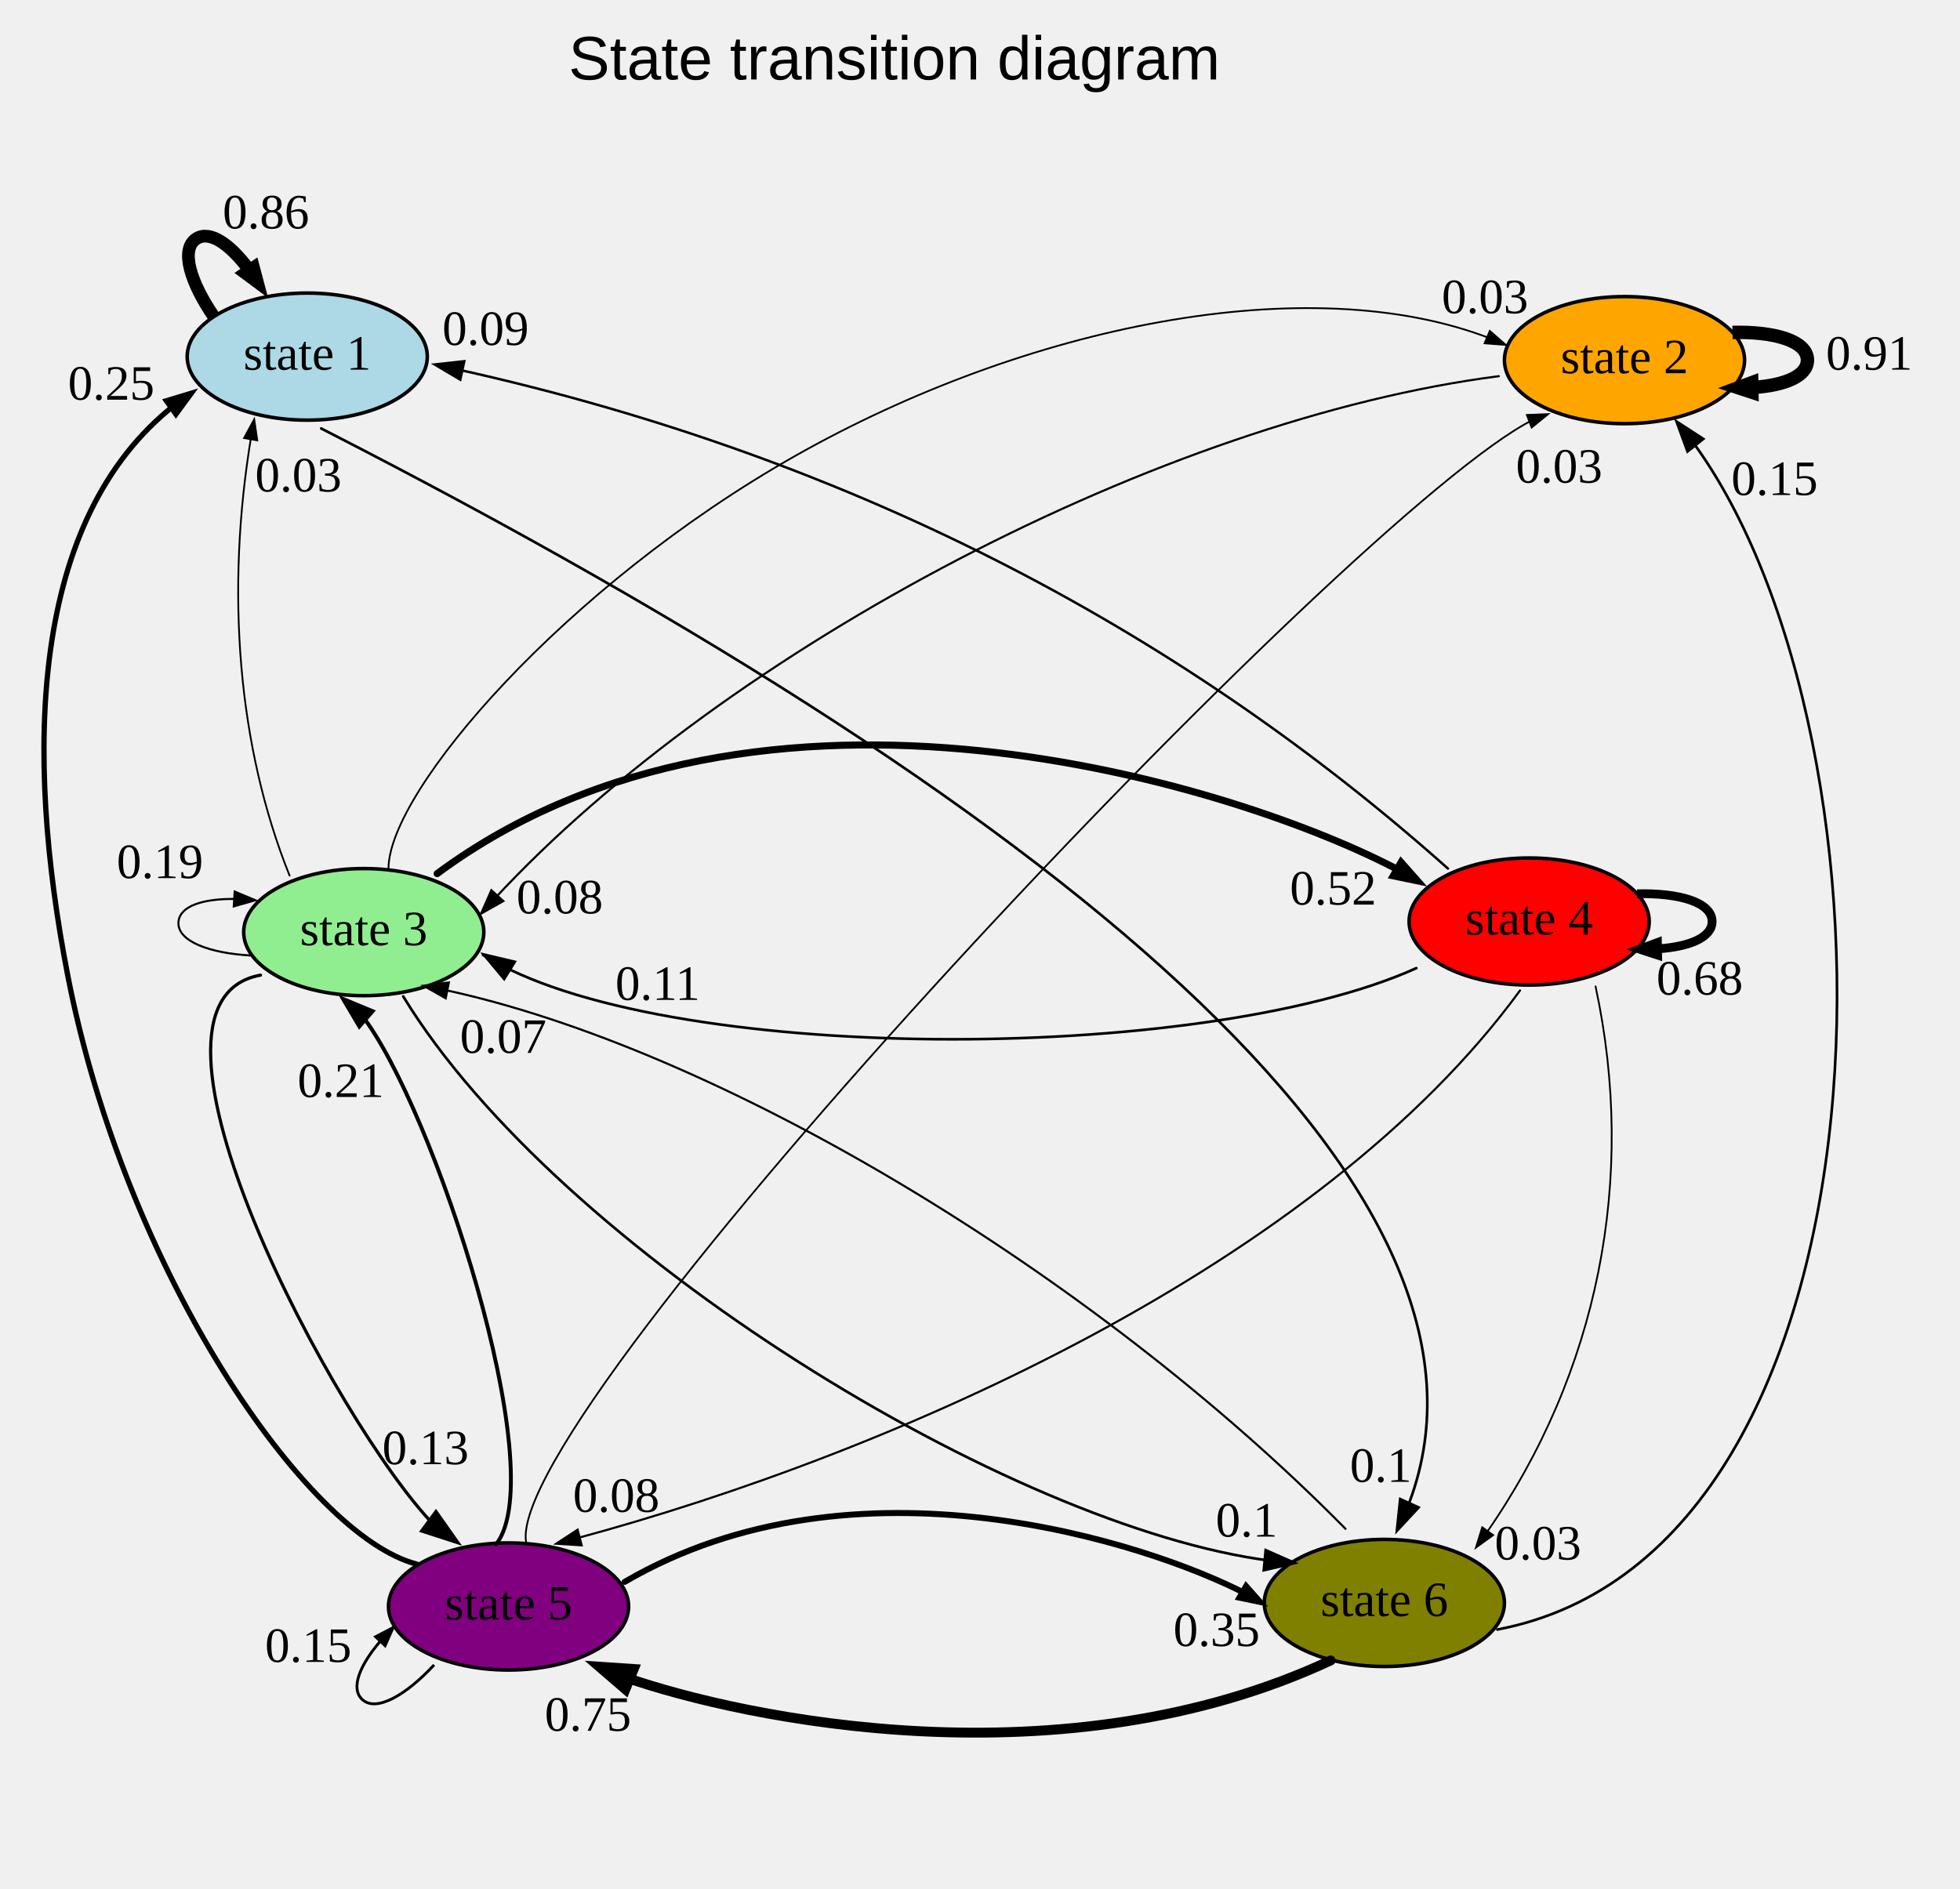
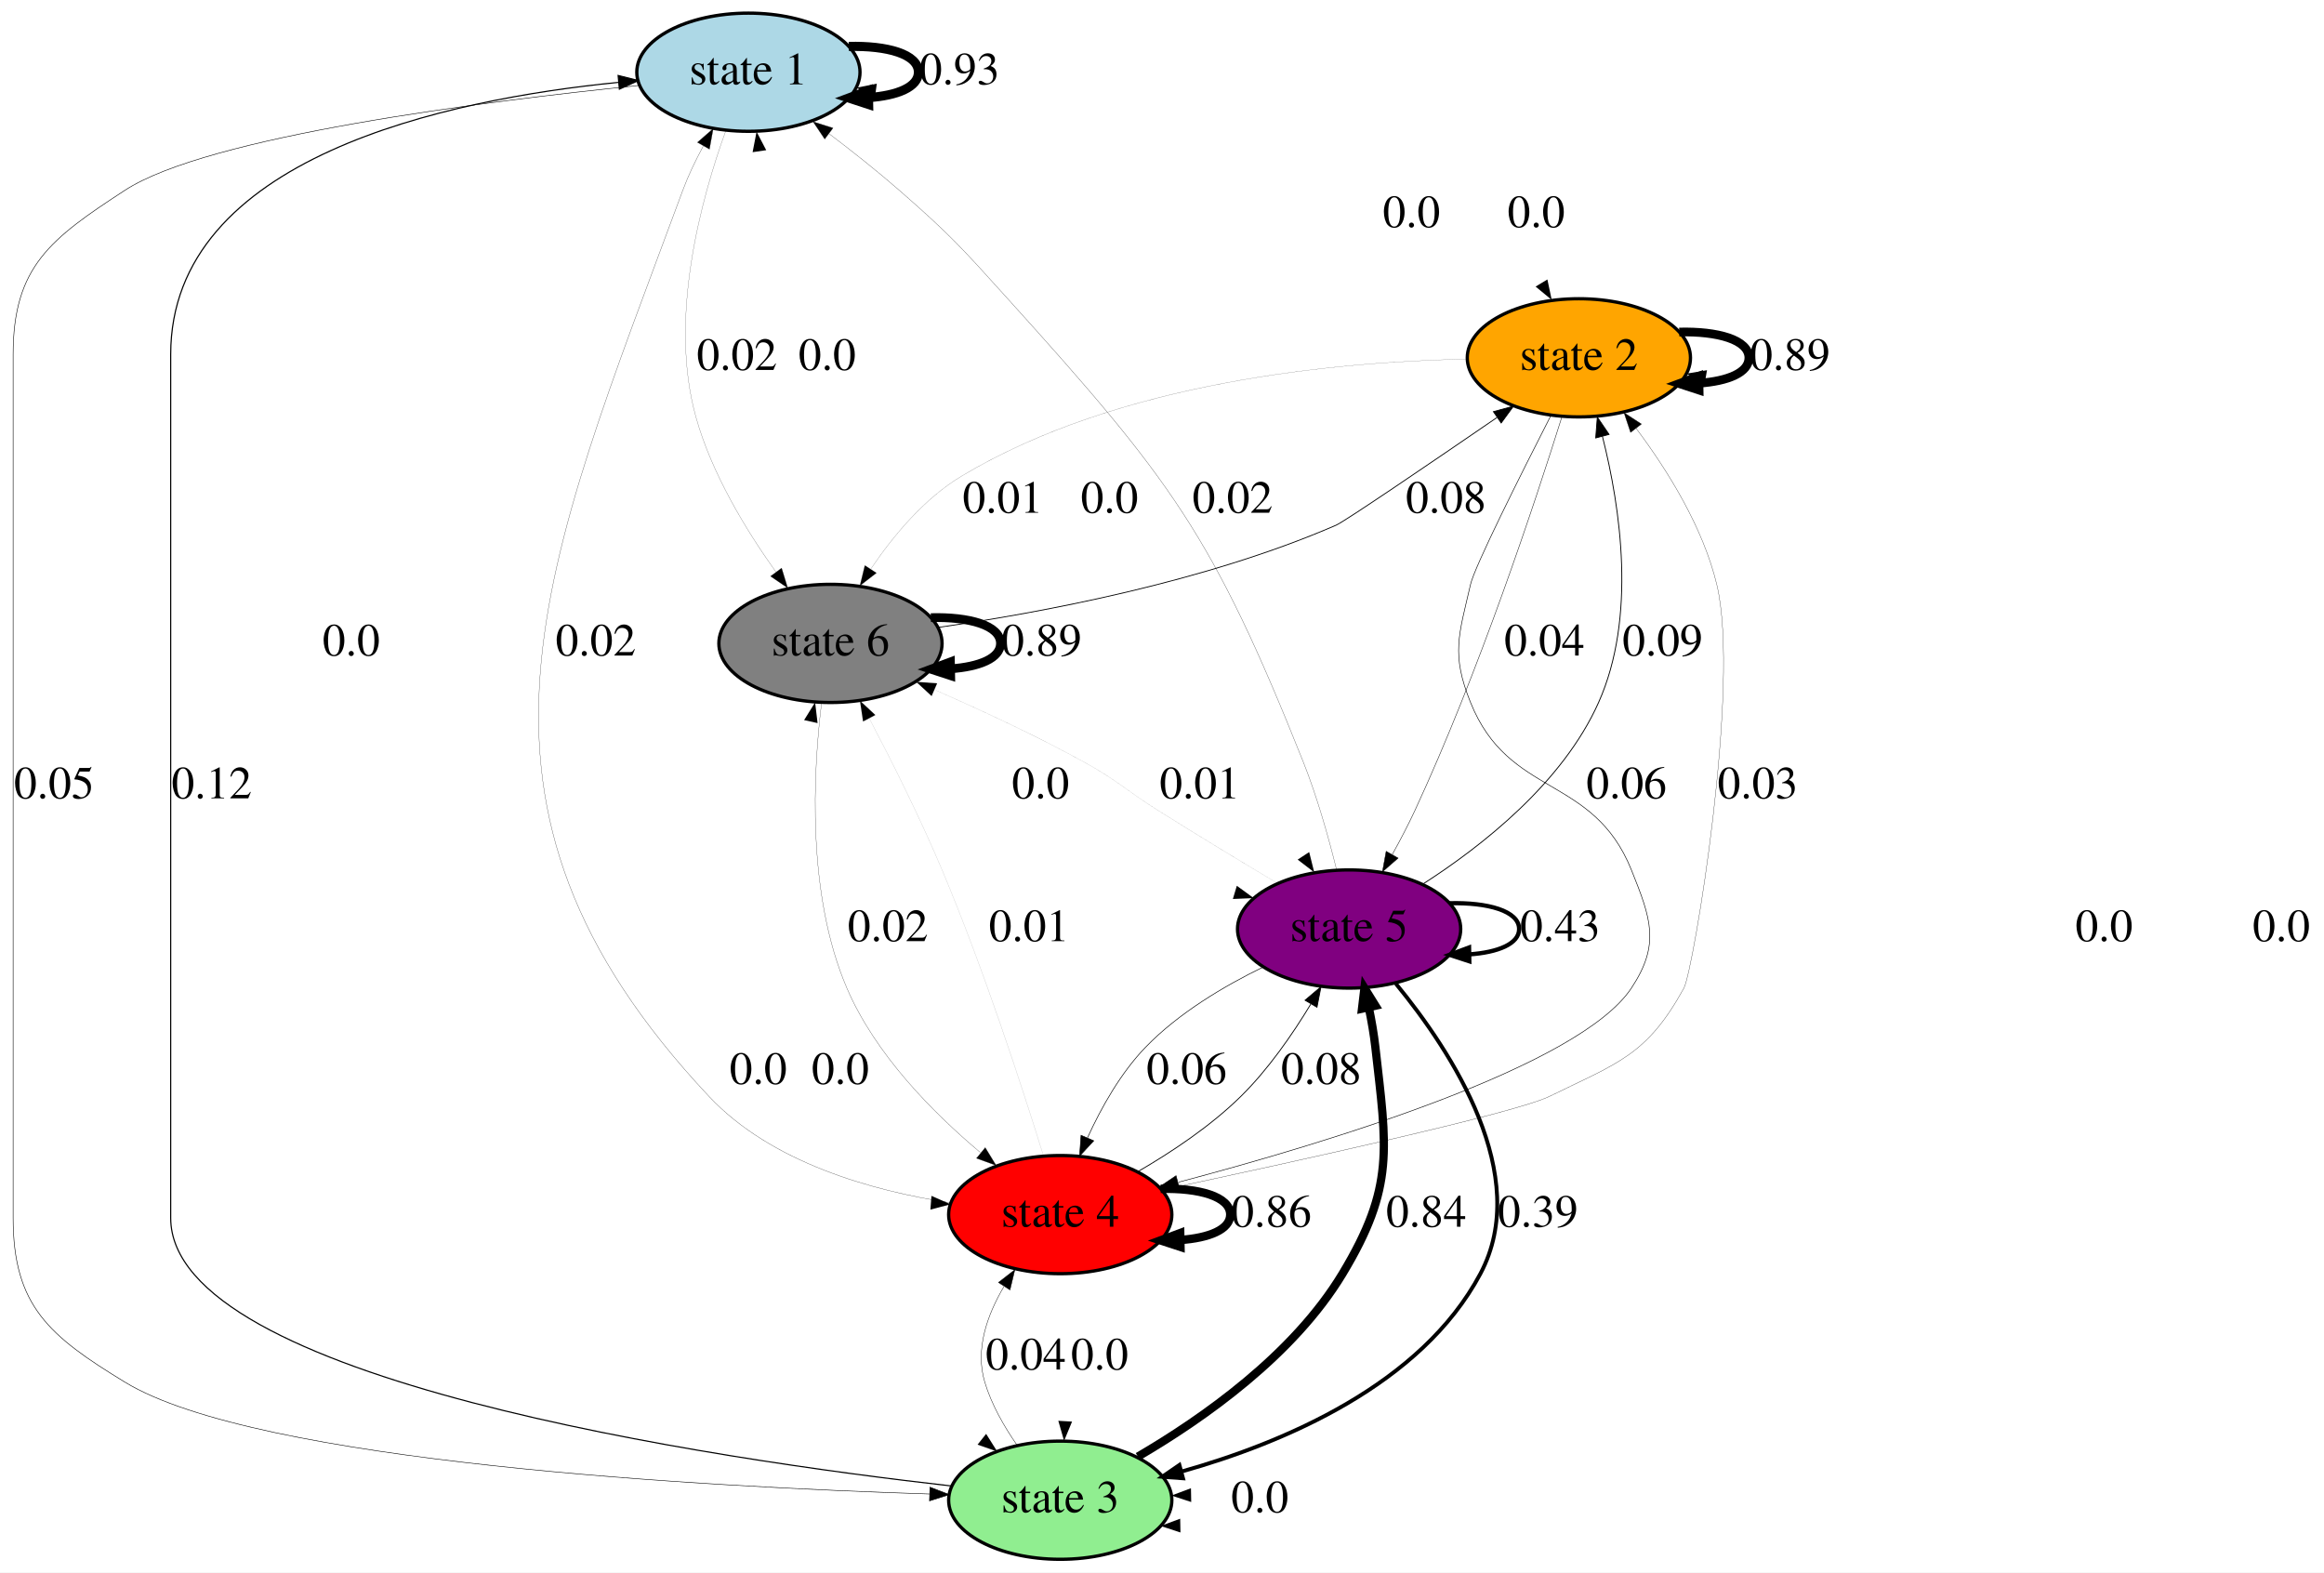
- <svg xmlns="http://www.w3.org/2000/svg" width="100%" height="100%" viewBox="0 0 555 535" version="1.1" xml:space="preserve" style="fill-rule:evenodd;clip-rule:evenodd;">
-   <g id="Artboard1" transform="matrix(1.04915,0,0,1.06574,-83.9319,27.7092)">
-     <rect x="80" y="-26" width="529" height="502" style="fill:none;" />
-     <g transform="matrix(0.953153,0,0,0.938318,-54.3946,493.828)">
-       <ellipse cx="228" cy="-453" rx="34" ry="18" style="fill:rgb(173,216,230);stroke:black;stroke-width:1px;" />
-     </g>
-     <g transform="matrix(0.953153,0,0,0.938318,145.693,72.242)">
-       <text x="0px" y="0px" style="font-family:'TimesNewRomanPSMT', 'Times New Roman', serif;font-size:14px;">state 1</text>
-     </g>
-     <g transform="matrix(-0.544363,-0.825792,0.852115,-0.544363,253.163,311.601)">
-       <g transform="matrix(0.953153,-1.05821e-16,1.04174e-16,0.938318,32.3423,475.062)">
-         <path d="M258.58,-460.85C270.19,-461.15 279.8,-458.54 279.8,-453C279.8,-448.46 273.34,-445.88 264.6,-445.27" style="fill:none;fill-rule:nonzero;stroke:black;stroke-width:3.6px;" />
-       </g>
-       <g transform="matrix(0.953153,0,0,0.938318,32.3423,475.062)">
-         <path d="M264.62,-443.17L258.58,-445.15L264.54,-447.37L264.62,-443.17Z" style="fill-rule:nonzero;stroke:black;stroke-width:2.58px;" />
-       </g>
-     </g>
-     <g transform="matrix(0.953153,0,0,0.938318,140.097,34.7094)">
-       <text x="0px" y="0px" style="font-family:'TimesNewRomanPSMT', 'Times New Roman', serif;font-size:14px;">0.86</text>
-     </g>
-     <g transform="matrix(0.953153,0,0,0.938318,57.1243,413.133)">
-       <ellipse cx="484" cy="-366" rx="34" ry="18" style="fill:rgb(255,165,0);stroke:black;stroke-width:1px;" />
-     </g>
-     <g transform="matrix(0.953153,0,0,0.938318,501.219,73.1802)">
-       <text x="0px" y="0px" style="font-family:'TimesNewRomanPSMT', 'Times New Roman', serif;font-size:14px;">state 2</text>
-     </g>
-     <g transform="matrix(0.953153,0,0,0.938318,-125.881,238.607)">
-       <ellipse cx="319" cy="-18" rx="34" ry="18" style="fill:rgb(144,238,144);stroke:black;stroke-width:1px;" />
-     </g>
-     <g transform="matrix(0.953153,0,0,0.938318,160.944,225.189)">
-       <text x="0px" y="0px" style="font-family:'TimesNewRomanPSMT', 'Times New Roman', serif;font-size:14px;">state 3</text>
-     </g>
-     <g transform="matrix(0.953153,0,0,0.938318,188.659,317.425)">
-       <ellipse cx="319" cy="-105" rx="34" ry="18" style="fill:rgb(255,0,0);stroke:black;stroke-width:1px;" />
-     </g>
-     <g transform="matrix(0.953153,0,0,0.938318,475.484,222.373)">
-       <text x="0px" y="0px" style="font-family:'TimesNewRomanPSMT', 'Times New Roman', serif;font-size:14px;">state 4</text>
-     </g>
-     <g transform="matrix(0.953153,0,0,0.938318,-167.82,581.092)">
-       <ellipse cx="404" cy="-192" rx="34" ry="18" style="fill:rgb(128,0,128);stroke:black;stroke-width:1px;" />
-     </g>
-     <g transform="matrix(0.953153,0,0,0.938318,200.023,404.407)">
-       <text x="0px" y="0px" style="font-family:'TimesNewRomanPSMT', 'Times New Roman', serif;font-size:14px;">state 5</text>
-     </g>
-     <g transform="matrix(0.953153,0,0,0.938318,218.207,661.787)">
-       <ellipse cx="247" cy="-279" rx="34" ry="18" style="fill:rgb(128,128,0);stroke:black;stroke-width:1px;" />
-     </g>
-     <g transform="matrix(0.953153,0,0,0.938318,436.405,403.468)">
-       <text x="0px" y="0px" style="font-family:'TimesNewRomanPSMT', 'Times New Roman', serif;font-size:14px;">state 6</text>
-     </g>
-     <g transform="matrix(0.953153,0,0,0.938318,57.1243,413.133)">
-       <path d="M514.58,-373.85C526.19,-374.15 535.8,-371.54 535.8,-366C535.8,-361.46 529.34,-358.88 520.6,-358.27" style="fill:none;fill-rule:nonzero;stroke:black;stroke-width:3.8px;" />
-     </g>
-     <g transform="matrix(0.953153,0,0,0.938318,57.1243,413.133)">
-       <path d="M520.62,-356.17L514.58,-358.15L520.54,-360.37L520.62,-356.17Z" style="fill-rule:nonzero;stroke:black;stroke-width:2.72px;" />
-     </g>
-     <g transform="matrix(0.953153,0,0,0.938318,572.828,72.2419)">
-       <text x="0px" y="0px" style="font-family:'TimesNewRomanPSMT', 'Times New Roman', serif;font-size:14px;">0.91</text>
-     </g>
-     <g transform="matrix(-0.99683,-0.0783235,0.0808201,-0.99683,337.946,435.318)">
-       <g transform="matrix(0.953153,0,0,0.938318,-126.834,216.087)">
-         <path d="M349.58,-25.85C361.19,-26.15 370.8,-23.54 370.8,-18C370.8,-13.46 364.34,-10.88 355.6,-10.27" style="fill:none;fill-rule:nonzero;stroke:black;stroke-width:0.58px;" />
-       </g>
-       <g transform="matrix(0.953153,0,0,0.938318,-126.834,216.087)">
-         <path d="M355.62,-8.17L349.58,-10.15L355.54,-12.37L355.62,-8.17Z" style="fill-rule:nonzero;stroke:black;stroke-width:0.58px;" />
-       </g>
-     </g>
-     <g transform="matrix(0.953153,0,0,0.938318,111.502,207.361)">
-       <text x="0px" y="0px" style="font-family:'TimesNewRomanPSMT', 'Times New Roman', serif;font-size:14px;">0.19</text>
-     </g>
-     <g transform="matrix(0.953155,0,0,0.938318,188.658,317.425)">
-       <path d="M349.58,-112.85C361.19,-113.15 370.8,-110.54 370.8,-105C370.8,-100.46 364.34,-97.88 355.6,-97.27" style="fill:none;fill-rule:nonzero;stroke:black;stroke-width:2.5px;" />
-     </g>
-     <g transform="matrix(0.953153,0,0,0.938318,188.659,317.425)">
-       <path d="M355.62,-95.17L349.58,-97.15L355.54,-99.37L355.62,-95.17Z" style="fill-rule:nonzero;stroke:black;stroke-width:2.03px;" />
-     </g>
-     <g transform="matrix(0.953153,0,0,0.938318,527.077,238.324)">
-       <text x="0px" y="0px" style="font-family:'TimesNewRomanPSMT', 'Times New Roman', serif;font-size:14px;">0.68</text>
-     </g>
-     <g transform="matrix(-0.698215,0.704744,-0.727209,-0.698215,600.154,572.033)">
-       <g transform="matrix(0.953153,0,0,0.938318,-245.978,580.153)">
-         <path d="M434.58,-199.85C446.19,-200.15 455.8,-197.54 455.8,-192C455.8,-187.46 449.34,-184.88 440.6,-184.27" style="fill:none;fill-rule:nonzero;stroke:black;stroke-width:0.8px;" />
-       </g>
-       <g transform="matrix(0.953153,0,0,0.938318,-245.978,580.153)">
-         <path d="M440.62,-182.17L434.58,-184.15L440.54,-186.37L440.62,-182.17Z" style="fill-rule:nonzero;stroke:black;stroke-width:0.44px;" />
-       </g>
-     </g>
-     <g transform="matrix(0.953153,0,0,0.938318,151.535,415.666)">
-       <text x="0px" y="0px" style="font-family:'TimesNewRomanPSMT', 'Times New Roman', serif;font-size:14px;">0.15</text>
-     </g>
-     <g transform="matrix(1.38768,0,0,1.36608,233.457,-4.87367)">
-       <text x="0px" y="0px" style="font-family:'ArialMT', 'Arial', sans-serif;font-size:12px;">State transition diagram</text>
-     </g>
-     <g transform="matrix(0.953153,0,0,0.938318,148.866,104.614)">
-       <text x="0px" y="0px" style="font-family:'TimesNewRomanPSMT', 'Times New Roman', serif;font-size:14px;">0.03</text>
-     </g>
-     <g transform="matrix(0.953152,0,0,0.938315,80.0003,-26)">
-       <g>
-         <path d="M68.722,124.255L72.113,118L73.153,125.039L68.722,124.255Z" />
-         <path d="M82,248C67.37,211.575 63.781,167.581 71.172,123.317" style="fill:none;stroke:black;stroke-width:0.5px;stroke-linecap:round;stroke-linejoin:round;stroke-miterlimit:1.5;" />
-       </g>
-     </g>
-     <g transform="matrix(0.953151,0,0,0.938313,79.9997,-25.9996)">
-       <g>
-         <path d="M432.004,117.288L439.113,117L433.598,121.496L432.004,117.288Z" />
-         <path d="M149.009,437C141.66,399.999 383.095,144.497 434.063,118.914" style="fill:none;stroke:black;stroke-width:0.5px;stroke-linecap:round;stroke-linejoin:round;stroke-miterlimit:1.5;" />
-       </g>
-     </g>
-     <g transform="matrix(0.953151,0,0,0.938315,79.9997,-26)">
-       <g>
-         <path d="M421.759,93.314L427.113,98L420.018,97.464L421.759,93.314Z" />
-         <path d="M110.01,246C110.01,223.979 160.108,165.968 225.079,129.175C290.367,92.202 370.529,75.862 422.133,95.911" style="fill:none;stroke:black;stroke-width:0.5px;stroke-linecap:round;stroke-linejoin:round;stroke-miterlimit:1.5;" />
-       </g>
-     </g>
-     <g transform="matrix(0.95315,3.332e-07,-5.05731e-07,0.938314,80.0006,-25.9999)">
-       <g>
-         <path d="M423.234,434.796L417.467,438.963L419.581,432.169L423.234,434.796Z" />
-         <path d="M451.799,279.378C463.547,333.792 452.533,388.949 420.619,434.579" style="fill:none;stroke:black;stroke-width:0.5px;stroke-linecap:round;stroke-linejoin:round;stroke-miterlimit:1.5;" />
-       </g>
-     </g>
-     <g transform="matrix(0.953152,0,0,0.938315,79.9998,-26)">
-       <g>
-         <path d="M45.899,113.095L56.113,110L49.798,118.604L45.899,113.095Z" />
-         <path d="M118,443C86.889,435.033 35.418,360.024 19.145,276.082C6.955,213.2 8.344,147.021 49.501,114.68" style="fill:none;stroke:black;stroke-width:1.5px;stroke-linecap:round;stroke-linejoin:round;stroke-miterlimit:1.5;" />
-       </g>
-     </g>
-     <g transform="matrix(0.953153,0,0,0.938315,79.9999,-26)">
-       <path d="M130.572,108.074L122,103L131.902,101.916L130.572,108.074Z" />
-       <path d="M410,246C336.903,180.876 244.616,130.13 129.39,104.596" style="fill:none;stroke:black;stroke-width:0.7px;stroke-linecap:round;stroke-linejoin:round;stroke-miterlimit:1.5;" />
-     </g>
-     <g transform="matrix(0.953152,0,0,0.938314,79.9998,-25.9996)">
-       <g>
-         <path d="M126.423,283.219L119,279L127.47,277.922L126.423,283.219Z" />
-         <path d="M381,433C309.183,360.219 203.078,296.763 125.357,280.256" style="fill:none;stroke:black;stroke-width:0.6px;stroke-linecap:round;stroke-linejoin:round;stroke-miterlimit:1.5;" />
-       </g>
-     </g>
-     <g transform="matrix(0.953153,1.2554e-08,3.8288e-08,0.938314,80.0004,-25.9999)">
-       <g>
-         <path d="M165.112,438.006L156.591,437.458L163.736,432.784L165.112,438.006Z" />
-         <path d="M430.409,280.542C373.876,357.943 253.692,411.389 162.858,435.808" style="fill:none;stroke:black;stroke-width:0.6px;stroke-linecap:round;stroke-linejoin:round;stroke-miterlimit:1.5;" />
-       </g>
-     </g>
-     <g transform="matrix(0.953153,3.83968e-07,-2.59377e-07,0.938316,80.0003,-25.9998)">
-       <g>
-         <path d="M143.029,255.265L135.591,259.458L139.025,251.641L143.029,255.265Z" />
-         <path d="M424.409,106.542C329.935,118.657 206.06,183.197 139.94,254.654" style="fill:none;stroke:black;stroke-width:0.6px;stroke-linecap:round;stroke-linejoin:round;stroke-miterlimit:1.5;" />
-       </g>
-     </g>
-     <g transform="matrix(0.953152,4.46469e-08,-2.33696e-08,0.938318,79.9992,-26.001)">
-       <g>
-         <path d="M358.07,438.495L367.834,442.806L357.436,445.216L358.07,438.495Z" />
-         <path d="M114.166,282.194C158.118,354.294 286.528,432.696 359.769,442.046" style="fill:none;stroke:black;stroke-width:0.75px;stroke-linecap:round;stroke-linejoin:round;stroke-miterlimit:1.5;" />
-       </g>
-     </g>
-     <g transform="matrix(0.953152,-2.7676e-09,2.63563e-08,0.938312,79.9996,-25.9986)">
-       <g>
-         <path d="M123.458,427.336L130.834,437.806L118.651,433.855L123.458,427.336Z" />
-         <path d="M73.756,276.188C31.294,283.834 95.55,403.873 123.01,432.038" style="fill:none;stroke:black;stroke-width:0.9px;stroke-linecap:round;stroke-linejoin:round;stroke-miterlimit:1.5;" />
-       </g>
-     </g>
-     <g transform="matrix(0.95315,-2.34164e-07,-7.91226e-08,0.938314,80.0006,-26.0005)">
-       <g>
-         <path d="M101.671,291.67L95.82,281.794L106.426,286.185L101.671,291.67Z" />
-         <path d="M140.48,437.39C156.536,417.044 122.732,313.475 102.403,287.501" style="fill:none;stroke:black;stroke-width:1.1px;stroke-linecap:round;stroke-linejoin:round;stroke-miterlimit:1.5;" />
-       </g>
-     </g>
-     <g transform="matrix(0.95315,-2.2197e-08,9.3403e-07,0.938318,80.0009,-26.0002)">
-       <g>
-         <path d="M477.67,128.491L473.997,118.47L482.948,124.283L477.67,128.491Z" />
-         <path d="M424.003,461.53C540.206,439.461 541.435,209.054 479.047,124.803" style="fill:none;stroke:black;stroke-width:0.75px;stroke-linecap:round;stroke-linejoin:round;stroke-miterlimit:1.5;" />
-       </g>
-     </g>
-     <g transform="matrix(0.986756,9.14363e-07,-1.0996e-06,0.938313,75.4033,-26.0002)">
-       <g>
-         <path d="M136.778,270.449C184.457,301.602 333.208,301.727 392.048,274.21" style="fill:none;stroke:black;stroke-width:0.75px;stroke-linecap:round;stroke-linejoin:round;stroke-miterlimit:1.5;" />
-       </g>
-     </g>
-     <g transform="matrix(0.953152,-1.65185e-06,-5.2795e-07,0.938318,80.0008,-26.0009)">
-       <g>
-         <path d="M402.317,426.825L395.052,434.643L396.173,424.029L402.317,426.825Z" />
-         <path d="M90.948,121.357C310.132,233.526 432.875,340.972 398.407,427.27" style="fill:none;stroke:black;stroke-width:0.75px;stroke-linecap:round;stroke-linejoin:round;stroke-miterlimit:1.5;" />
-       </g>
-     </g>
-     <g transform="matrix(0.953153,3.862e-07,-1.38382e-07,0.938316,79.9997,-25.9994)">
-       <g>
-         <path d="M396.572,242.532L404.11,251.064L392.961,248.761L396.572,242.532Z" />
-         <path d="M123.788,247.436C215.062,179.799 351.211,222.481 396.635,246.73" style="fill:none;stroke:black;stroke-width:2px;stroke-linecap:round;stroke-linejoin:round;stroke-miterlimit:1.5;" />
-       </g>
-     </g>
-     <g transform="matrix(0.953154,3.03964e-07,-8.3454e-08,0.938313,80.0002,-26.0004)">
-       <g>
-         <path d="M352.707,447.808L359.11,455.064L349.634,453.101L352.707,447.808Z" />
-         <path d="M176.889,448.03C242.401,409.8 325.247,437.128 352.759,451.376" style="fill:none;stroke:black;stroke-width:1.7px;stroke-linecap:round;stroke-linejoin:round;stroke-miterlimit:1.5;" />
-       </g>
-     </g>
-     <g transform="matrix(0.953151,9.55655e-07,-5.09027e-07,0.938316,79.9996,-26.0008)">
-       <g>
-         <path d="M177.654,480.774L165.576,470.375L181.477,471.447L177.654,480.774Z" />
-         <path d="M376.794,470.292C301.179,505.573 211.278,487.014 176.768,474.963" style="fill:none;stroke:black;stroke-width:2.8px;stroke-linecap:round;stroke-linejoin:round;stroke-miterlimit:1.5;" />
-       </g>
-     </g>
-     <g transform="matrix(0.953153,0,0,0.938318,199.382,65.6743)">
-       <text x="0px" y="0px" style="font-family:'TimesNewRomanPSMT', 'Times New Roman', serif;font-size:14px;">0.09</text>
-     </g>
-     <g transform="matrix(0.953153,0,0,0.938318,444.342,367.811)">
-       <text x="0px" y="0px" style="font-family:'TimesNewRomanPSMT', 'Times New Roman', serif;font-size:14px;">0.1</text>
-     </g>
-     <g transform="matrix(0.953153,0,0,0.938318,204.148,253.807)">
-       <text x="0px" y="0px" style="font-family:'TimesNewRomanPSMT', 'Times New Roman', serif;font-size:14px;">0.07</text>
-     </g>
-     <g transform="matrix(0.953153,0,0,0.938318,246.087,239.732)">
-       <g>
-         <text x="0px" y="0px" style="font-family:'TimesNewRomanPSMT', 'Times New Roman', serif;font-size:14px;">0.1</text>
-         <g transform="matrix(1,0,0,1,16.98,0)">
-           <text x="0px" y="0px" style="font-family:'TimesNewRomanPSMT', 'Times New Roman', serif;font-size:14px;">1</text>
-         </g>
-       </g>
-     </g>
-     <g transform="matrix(0.953153,0,0,0.938318,408.123,382.356)">
-       <text x="0px" y="0px" style="font-family:'TimesNewRomanPSMT', 'Times New Roman', serif;font-size:14px;">0.1</text>
-     </g>
-     <g transform="matrix(0.953153,0,0,0.938318,428.139,214.398)">
-       <text x="0px" y="0px" style="font-family:'TimesNewRomanPSMT', 'Times New Roman', serif;font-size:14px;">0.52</text>
-     </g>
-     <g transform="matrix(0.953153,0,0,0.938318,98.3483,80.2179)">
-       <text x="0px" y="0px" style="font-family:'TimesNewRomanPSMT', 'Times New Roman', serif;font-size:14px;">0.25</text>
-     </g>
-     <g transform="matrix(0.953153,0,0,0.938318,483.422,388.455)">
-       <text x="0px" y="0px" style="font-family:'TimesNewRomanPSMT', 'Times New Roman', serif;font-size:14px;">0.03</text>
-     </g>
-     <g transform="matrix(0.953153,0,0,0.938318,547.283,105.552)">
-       <text x="0px" y="0px" style="font-family:'TimesNewRomanPSMT', 'Times New Roman', serif;font-size:14px;">0.15</text>
-     </g>
-     <g transform="matrix(0.953153,0,0,0.938318,396.685,411.444)">
-       <text x="0px" y="0px" style="font-family:'TimesNewRomanPSMT', 'Times New Roman', serif;font-size:14px;">0.35</text>
-     </g>
-     <g transform="matrix(0.953153,0,0,0.938318,227.024,433.963)">
-       <text x="0px" y="0px" style="font-family:'TimesNewRomanPSMT', 'Times New Roman', serif;font-size:14px;">0.75</text>
-     </g>
-     <g transform="matrix(0.953153,0,0,0.938318,234.649,375.788)">
-       <text x="0px" y="0px" style="font-family:'TimesNewRomanPSMT', 'Times New Roman', serif;font-size:14px;">0.08</text>
-     </g>
-     <g transform="matrix(0.953153,0,0,0.938318,183.179,363.12)">
-       <text x="0px" y="0px" style="font-family:'TimesNewRomanPSMT', 'Times New Roman', serif;font-size:14px;">0.13</text>
-     </g>
-     <g transform="matrix(0.953153,0,0,0.938318,160.303,265.536)">
-       <text x="0px" y="0px" style="font-family:'TimesNewRomanPSMT', 'Times New Roman', serif;font-size:14px;">0.21</text>
-     </g>
-     <g transform="matrix(0.953153,0,0,0.938318,489.141,102.269)">
-       <text x="0px" y="0px" style="font-family:'TimesNewRomanPSMT', 'Times New Roman', serif;font-size:14px;">0.03</text>
-     </g>
-     <g transform="matrix(0.953153,0,0,0.938318,469.125,57.2294)">
-       <text x="0px" y="0px" style="font-family:'TimesNewRomanPSMT', 'Times New Roman', serif;font-size:14px;">0.03</text>
-     </g>
-     <g transform="matrix(0.953153,0,0,0.938318,219.399,216.744)">
-       <text x="0px" y="0px" style="font-family:'TimesNewRomanPSMT', 'Times New Roman', serif;font-size:14px;">0.08</text>
-     </g>
-     <g transform="matrix(-0.48545,-0.807496,0.820265,-0.477893,181.556,678.697)">
-       <path d="M388.688,272.161L399.222,270.449L391.821,278.139L388.688,272.161Z" />
+ <svg xmlns="http://www.w3.org/2000/svg" width="708pt" height="479pt" viewBox="0.00 0.00 708.00 479.00">
+   <g id="graph0" class="graph" transform="scale(1 1) rotate(0) translate(4 475)">
+     <polygon fill="white" stroke="transparent" points="-4,4 -4,-475 704,-475 704,4 -4,4" />
+     <g id="node1" class="node">
+       <ellipse fill="lightblue" stroke="black" cx="224" cy="-453" rx="34" ry="18" />
+       <text text-anchor="middle" x="224" y="-449.3" font-family="Times,serif" font-size="14.00">state 1</text>
+     </g>
+     <g id="edge1" class="edge">
+       <path fill="none" stroke="black" stroke-width="2.79" d="M254.58,-460.85C266.19,-461.15 275.8,-458.54 275.8,-453 275.8,-448.46 269.34,-445.88 260.6,-445.27" />
+       <polygon fill="black" stroke="black" stroke-width="2.79" points="260.62,-443.17 254.58,-445.15 260.54,-447.37 260.62,-443.17" />
+       <text text-anchor="middle" x="288.3" y="-449.3" font-family="Times,serif" font-size="14.00">0.93</text>
+     </g>
+     <g id="node2" class="node">
+       <ellipse fill="orange" stroke="black" cx="477" cy="-366" rx="34" ry="18" />
+       <text text-anchor="middle" x="477" y="-362.3" font-family="Times,serif" font-size="14.00">state 2</text>
+     </g>
+     <g id="edge2" class="edge">
+       <path fill="none" stroke="black" stroke-width="0" d="M257.52,-449.57C310.09,-445.27 409.02,-435.02 439,-417 450.14,-410.3 459.15,-399 465.59,-388.83" />
+       <polygon fill="black" stroke="black" stroke-width="0" points="467.41,-389.87 468.72,-383.65 463.82,-387.7 467.41,-389.87" />
+       <text text-anchor="middle" x="464" y="-405.8" font-family="Times,serif" font-size="14.00">0.0</text>
+     </g>
+     <g id="node3" class="node">
+       <ellipse fill="lightgreen" stroke="black" cx="319" cy="-18" rx="34" ry="18" />
+       <text text-anchor="middle" x="319" y="-14.3" font-family="Times,serif" font-size="14.00">state 3</text>
+     </g>
+     <g id="edge3" class="edge">
+       <path fill="none" stroke="black" stroke-width="0.16" d="M190.79,-448.98C143.41,-444.15 59.35,-433.54 34,-417 11.49,-402.32 0,-393.87 0,-367 0,-367 0,-367 0,-104 0,-77.13 11.06,-68 34,-54 74.27,-29.42 210.8,-22.06 279.23,-19.89" />
+       <polygon fill="black" stroke="black" stroke-width="0.16" points="279.3,-21.98 285.23,-19.7 279.17,-17.79 279.3,-21.98" />
+       <text text-anchor="middle" x="12.5" y="-231.8" font-family="Times,serif" font-size="14.00">0.05</text>
+     </g>
+     <g id="node4" class="node">
+       <ellipse fill="red" stroke="black" cx="319" cy="-105" rx="34" ry="18" />
+       <text text-anchor="middle" x="319" y="-101.3" font-family="Times,serif" font-size="14.00">state 4</text>
+     </g>
+     <g id="edge4" class="edge">
+       <path fill="none" stroke="black" stroke-width="0" d="M192.86,-445.95C154.4,-436.45 94,-414.06 94,-367 94,-367 94,-367 94,-191 94,-166.35 98.34,-155.88 118,-141 142.83,-122.21 228.39,-112.72 279.53,-108.62" />
+       <polygon fill="black" stroke="black" stroke-width="0" points="279.77,-110.71 285.59,-108.14 279.44,-106.52 279.77,-110.71" />
+       <text text-anchor="middle" x="103" y="-275.3" font-family="Times,serif" font-size="14.00">0.0</text>
+     </g>
+     <g id="node5" class="node">
+       <ellipse fill="purple" stroke="black" cx="407" cy="-192" rx="34" ry="18" />
+       <text text-anchor="middle" x="407" y="-188.3" font-family="Times,serif" font-size="14.00">state 5</text>
+     </g>
+     <g id="edge5" class="edge">
+       <path fill="none" stroke="black" stroke-width="0" d="M236.1,-435.94C253.54,-412.72 286.64,-368.35 314,-330 341.28,-291.76 347.73,-281.94 374,-243 380.26,-233.72 387.09,-223.4 392.91,-214.56" />
+       <polygon fill="black" stroke="black" stroke-width="0" points="394.84,-215.44 396.38,-209.27 391.33,-213.14 394.84,-215.44" />
+       <text text-anchor="middle" x="334" y="-318.8" font-family="Times,serif" font-size="14.00">0.0</text>
+     </g>
+     <g id="node6" class="node">
+       <ellipse fill="grey" stroke="black" cx="249" cy="-279" rx="34" ry="18" />
+       <text text-anchor="middle" x="249" y="-275.3" font-family="Times,serif" font-size="14.00">state 6</text>
+     </g>
+     <g id="edge6" class="edge">
+       <path fill="none" stroke="black" stroke-width="0.05" d="M217.11,-435.17C209.58,-414.39 199.63,-378.1 208,-348 212.79,-330.76 223.26,-313.53 232.42,-300.72" />
+       <polygon fill="black" stroke="black" stroke-width="0.05" points="234.12,-301.95 235.98,-295.87 230.74,-299.46 234.12,-301.95" />
+       <text text-anchor="middle" x="220.5" y="-362.3" font-family="Times,serif" font-size="14.00">0.02</text>
+     </g>
+     <g id="edge7" class="edge">
+       <path fill="none" stroke="black" stroke-width="0" d="M455.14,-379.77C429.94,-394.47 391.86,-416.67 391,-417 348.82,-433.19 297.63,-442.51 263.13,-447.4" />
+       <polygon fill="black" stroke="black" stroke-width="0" points="262.54,-445.36 256.89,-448.27 263.12,-449.52 262.54,-445.36" />
+       <text text-anchor="middle" x="426" y="-405.8" font-family="Times,serif" font-size="14.00">0.0</text>
+     </g>
+     <g id="edge8" class="edge">
+       <path fill="none" stroke="black" stroke-width="2.66" d="M507.58,-373.85C519.19,-374.15 528.8,-371.54 528.8,-366 528.8,-361.46 522.34,-358.88 513.6,-358.27" />
+       <polygon fill="black" stroke="black" stroke-width="2.66" points="513.62,-356.17 507.58,-358.15 513.54,-360.37 513.62,-356.17" />
+       <text text-anchor="middle" x="541.3" y="-362.3" font-family="Times,serif" font-size="14.00">0.89</text>
+     </g>
+     <g id="edge9" class="edge">
+       <path fill="none" stroke="black" stroke-width="0" d="M510.85,-365.56C569.08,-364.57 682,-353.2 682,-280 682,-280 682,-280 682,-104 682,-75.54 666.95,-67.69 642,-54 594.21,-27.77 434.41,-21.2 359.02,-19.55" />
+       <polygon fill="black" stroke="black" stroke-width="0" points="358.9,-17.45 352.86,-19.42 358.82,-21.65 358.9,-17.45" />
+       <text text-anchor="middle" x="691" y="-188.3" font-family="Times,serif" font-size="14.00">0.0</text>
+     </g>
+     <g id="edge10" class="edge">
+       <path fill="none" stroke="black" stroke-width="0.17" d="M468.42,-348.32C459.06,-329.98 445.23,-302.37 444,-297 440.42,-281.41 438.03,-275.84 444,-261 455.74,-231.84 481.26,-239.16 493,-210 498.97,-195.16 501.84,-187.34 493,-174 477.27,-150.26 401.24,-127.09 355.04,-114.88" />
+       <polygon fill="black" stroke="black" stroke-width="0.17" points="355.35,-112.79 349.01,-113.3 354.28,-116.85 355.35,-112.79" />
+       <text text-anchor="middle" x="491.5" y="-231.8" font-family="Times,serif" font-size="14.00">0.06</text>
+     </g>
+     <g id="edge11" class="edge">
+       <path fill="none" stroke="black" stroke-width="0.13" d="M471.88,-348.19C463.67,-321.98 446.51,-270.03 427,-228 424.97,-223.63 422.58,-219.07 420.18,-214.75" />
+       <polygon fill="black" stroke="black" stroke-width="0.13" points="421.94,-213.6 417.15,-209.43 418.29,-215.68 421.94,-213.6" />
+       <text text-anchor="middle" x="466.5" y="-275.3" font-family="Times,serif" font-size="14.00">0.04</text>
+     </g>
+     <g id="edge12" class="edge">
+       <path fill="none" stroke="black" stroke-width="0.04" d="M442.94,-365.61C403.25,-364.83 336.98,-358.76 289,-330 277.63,-323.19 268.18,-311.87 261.32,-301.73" />
+       <polygon fill="black" stroke="black" stroke-width="0.04" points="263,-300.46 257.97,-296.57 259.48,-302.75 263,-300.46" />
+       <text text-anchor="middle" x="301.5" y="-318.8" font-family="Times,serif" font-size="14.00">0.01</text>
+     </g>
+     <g id="edge13" class="edge">
+       <path fill="none" stroke="black" stroke-width="0.35" d="M286.04,-22.31C213.82,-30.49 48,-54.63 48,-104 48,-367 48,-367 48,-367 48,-427.16 132.41,-444.76 184.32,-449.9" />
+       <polygon fill="black" stroke="black" stroke-width="0.35" points="184.31,-452.01 190.48,-450.46 184.69,-447.83 184.31,-452.01" />
+       <text text-anchor="middle" x="60.5" y="-231.8" font-family="Times,serif" font-size="14.00">0.12</text>
+     </g>
+     <g id="edge14" class="edge">
+       <path fill="none" stroke="black" stroke-width="0.01" d="M352.36,-21.09C432.26,-27.02 628,-47.32 628,-104 628,-280 628,-280 628,-280 628,-331.43 560.66,-352.08 515.92,-360.12" />
+       <polygon fill="black" stroke="black" stroke-width="0.01" points="515.32,-358.09 509.76,-361.17 516.03,-362.23 515.32,-358.09" />
+       <text text-anchor="middle" x="637" y="-188.3" font-family="Times,serif" font-size="14.00">0.0</text>
+     </g>
+     <g id="edge15" class="edge">
+       <path fill="none" stroke="black" stroke-width="0.01" d="M349.58,-25.85C361.19,-26.15 370.8,-23.54 370.8,-18 370.8,-13.46 364.34,-10.88 355.6,-10.27" />
+       <polygon fill="black" stroke="black" stroke-width="0.01" points="355.62,-8.17 349.58,-10.15 355.54,-12.37 355.62,-8.17" />
+       <text text-anchor="middle" x="379.8" y="-14.3" font-family="Times,serif" font-size="14.00">0.0</text>
+     </g>
+     <g id="edge16" class="edge">
+       <path fill="none" stroke="black" stroke-width="0.12" d="M305.86,-34.74C301.89,-40.44 298.04,-47.17 296,-54 293.05,-63.85 296.65,-74.26 301.81,-83.02" />
+       <polygon fill="black" stroke="black" stroke-width="0.12" points="300.16,-84.33 305.18,-88.23 303.69,-82.05 300.16,-84.33" />
+       <text text-anchor="middle" x="308.5" y="-57.8" font-family="Times,serif" font-size="14.00">0.04</text>
+     </g>
+     <g id="edge17" class="edge">
+       <path fill="none" stroke="black" stroke-width="2.51" d="M342.65,-31.28C362.55,-42.9 390.06,-62.22 405,-87 421,-113.54 418.47,-125.21 415,-156 414.56,-159.9 413.85,-164 413.03,-167.97" />
+       <polygon fill="black" stroke="black" stroke-width="2.51" points="410.93,-167.73 411.68,-174.04 415.03,-168.64 410.93,-167.73" />
+       <text text-anchor="middle" x="430.5" y="-101.3" font-family="Times,serif" font-size="14.00">0.84</text>
+     </g>
+     <g id="edge18" class="edge">
+       <path fill="none" stroke="black" stroke-width="0" d="M305.09,-34.51C286.53,-56.39 254.66,-98.4 243,-141 231.03,-184.73 235.92,-197.94 241,-243 241.44,-246.9 242.15,-251 242.97,-254.97" />
+       <polygon fill="black" stroke="black" stroke-width="0" points="240.97,-255.64 244.32,-261.04 245.07,-254.73 240.97,-255.64" />
+       <text text-anchor="middle" x="252" y="-144.8" font-family="Times,serif" font-size="14.00">0.0</text>
+     </g>
+     <g id="edge19" class="edge">
+       <path fill="none" stroke="black" stroke-width="0.07" d="M285.54,-108.6C261.84,-112.21 230.99,-120.76 212,-141 128.02,-230.48 161.43,-301.9 204,-417 205.67,-421.52 207.89,-426.15 210.25,-430.49" />
+       <polygon fill="black" stroke="black" stroke-width="0.07" points="208.48,-431.63 213.27,-435.81 212.13,-429.56 208.48,-431.63" />
+       <text text-anchor="middle" x="177.5" y="-275.3" font-family="Times,serif" font-size="14.00">0.02</text>
+     </g>
+     <g id="edge20" class="edge">
+       <path fill="none" stroke="black" stroke-width="0.08" d="M349.79,-112.47C390.25,-121.08 457.43,-135.84 468,-141 489.02,-151.26 497.71,-153.51 509,-174 511.86,-179.2 526.41,-266.44 519,-297 514.76,-314.5 504.02,-331.73 494.47,-344.47" />
+       <polygon fill="black" stroke="black" stroke-width="0.08" points="492.75,-343.27 490.74,-349.3 496.07,-345.83 492.75,-343.27" />
+       <text text-anchor="middle" x="531.5" y="-231.8" font-family="Times,serif" font-size="14.00">0.03</text>
+     </g>
+     <g id="edge21" class="edge">
+       <path fill="none" stroke="black" stroke-width="0.01" d="M320.27,-86.88C320.83,-77.22 321.31,-64.94 321,-54 320.89,-50.17 320.71,-46.1 320.51,-42.15" />
+       <polygon fill="black" stroke="black" stroke-width="0.01" points="322.6,-41.95 320.17,-36.08 318.41,-42.19 322.6,-41.95" />
+       <text text-anchor="middle" x="331" y="-57.8" font-family="Times,serif" font-size="14.00">0.0</text>
+     </g>
+     <g id="edge22" class="edge">
+       <path fill="none" stroke="black" stroke-width="2.57" d="M349.58,-112.85C361.19,-113.15 370.8,-110.54 370.8,-105 370.8,-100.46 364.34,-97.88 355.6,-97.27" />
+       <polygon fill="black" stroke="black" stroke-width="2.57" points="355.62,-95.17 349.58,-97.15 355.54,-99.37 355.62,-95.17" />
+       <text text-anchor="middle" x="383.3" y="-101.3" font-family="Times,serif" font-size="14.00">0.86</text>
+     </g>
+     <g id="edge23" class="edge">
+       <path fill="none" stroke="black" stroke-width="0.25" d="M342.5,-118.01C352.89,-124.02 364.8,-131.95 374,-141 382.31,-149.17 389.66,-159.76 395.31,-169.09" />
+       <polygon fill="black" stroke="black" stroke-width="0.25" points="393.58,-170.3 398.43,-174.41 397.21,-168.17 393.58,-170.3" />
+       <text text-anchor="middle" x="398.5" y="-144.8" font-family="Times,serif" font-size="14.00">0.08</text>
+     </g>
+     <g id="edge24" class="edge">
+       <path fill="none" stroke="black" stroke-width="0.02" d="M313.92,-122.82C307.48,-143.6 295.68,-179.89 283,-210 276.37,-225.75 267.75,-242.97 260.84,-256.14" />
+       <polygon fill="black" stroke="black" stroke-width="0.02" points="258.94,-255.23 258,-261.52 262.66,-257.19 258.94,-255.23" />
+       <text text-anchor="middle" x="309.5" y="-188.3" font-family="Times,serif" font-size="14.00">0.01</text>
+     </g>
+     <g id="edge25" class="edge">
+       <path fill="none" stroke="black" stroke-width="0.07" d="M403.21,-209.96C400.78,-219.78 397.28,-232.28 393,-243 365.45,-312.05 352.83,-328.83 303,-384 289.1,-399.39 285.62,-403.36 270,-417 263.24,-422.9 255.6,-428.95 248.51,-434.32" />
+       <polygon fill="black" stroke="black" stroke-width="0.07" points="247.25,-432.64 243.71,-437.92 249.77,-436 247.25,-432.64" />
+       <text text-anchor="middle" x="371.5" y="-318.8" font-family="Times,serif" font-size="14.00">0.02</text>
+     </g>
+     <g id="edge26" class="edge">
+       <path fill="none" stroke="black" stroke-width="0.26" d="M429.36,-205.62C447.61,-217.32 472.09,-236.59 483,-261 494.61,-286.96 489.69,-320.26 484.17,-342.09" />
+       <polygon fill="black" stroke="black" stroke-width="0.26" points="482.13,-341.59 482.62,-347.93 486.19,-342.67 482.13,-341.59" />
+       <text text-anchor="middle" x="502.5" y="-275.3" font-family="Times,serif" font-size="14.00">0.09</text>
+     </g>
+     <g id="edge27" class="edge">
+       <path fill="none" stroke="black" stroke-width="1.18" d="M421.26,-175.33C438.37,-154.51 462.9,-116.89 447,-87 428.99,-53.16 387.09,-35.51 356.1,-26.77" />
+       <polygon fill="black" stroke="black" stroke-width="1.18" points="356.4,-24.68 350.06,-25.14 355.3,-28.73 356.4,-24.68" />
+       <text text-anchor="middle" x="464.5" y="-101.3" font-family="Times,serif" font-size="14.00">0.39</text>
+     </g>
+     <g id="edge28" class="edge">
+       <path fill="none" stroke="black" stroke-width="0.18" d="M380.9,-180.45C368.86,-174.6 355.05,-166.4 345,-156 337.46,-148.19 331.57,-137.76 327.32,-128.44" />
+       <polygon fill="black" stroke="black" stroke-width="0.18" points="329.2,-127.49 324.88,-122.82 325.34,-129.16 329.2,-127.49" />
+       <text text-anchor="middle" x="357.5" y="-144.8" font-family="Times,serif" font-size="14.00">0.06</text>
+     </g>
+     <g id="edge29" class="edge">
+       <path fill="none" stroke="black" stroke-width="1.3" d="M437.58,-199.85C449.19,-200.15 458.8,-197.54 458.8,-192 458.8,-187.46 452.34,-184.88 443.6,-184.27" />
+       <polygon fill="black" stroke="black" stroke-width="1.3" points="443.62,-182.17 437.58,-184.15 443.54,-186.37 443.62,-182.17" />
+       <text text-anchor="middle" x="471.3" y="-188.3" font-family="Times,serif" font-size="14.00">0.43</text>
+     </g>
+     <g id="edge30" class="edge">
+       <path fill="none" stroke="black" stroke-width="0.02" d="M385.13,-205.95C374.22,-212.47 360.85,-220.56 349,-228 338.66,-234.49 336.7,-237.12 326,-243 311.58,-250.92 295.04,-258.61 281,-264.75" />
+       <polygon fill="black" stroke="black" stroke-width="0.02" points="279.81,-262.98 275.14,-267.29 281.48,-266.83 279.81,-262.98" />
+       <text text-anchor="middle" x="361.5" y="-231.8" font-family="Times,serif" font-size="14.00">0.01</text>
+     </g>
+     <g id="edge31" class="edge">
+       <path fill="none" stroke="black" stroke-width="0.01" d="M246.52,-297.05C242.02,-328.04 232.49,-393.61 227.39,-428.7" />
+       <polygon fill="black" stroke="black" stroke-width="0.01" points="225.28,-428.64 226.49,-434.88 229.43,-429.25 225.28,-428.64" />
+       <text text-anchor="middle" x="248" y="-362.3" font-family="Times,serif" font-size="14.00">0.0</text>
+     </g>
+     <g id="edge32" class="edge">
+       <path fill="none" stroke="black" stroke-width="0.25" d="M281.65,-283.85C313.59,-288.42 363.12,-297.72 403,-315 405.72,-316.18 431.63,-333.82 452.04,-347.81" />
+       <polygon fill="black" stroke="black" stroke-width="0.25" points="450.96,-349.61 457.09,-351.28 453.33,-346.15 450.96,-349.61" />
+       <text text-anchor="middle" x="436.5" y="-318.8" font-family="Times,serif" font-size="14.00">0.08</text>
+     </g>
+     <g id="edge33" class="edge">
+       <path fill="none" stroke="black" stroke-width="0" d="M240.3,-261.51C227.81,-235.73 207.43,-184.36 218,-141 228.92,-96.23 268.82,-57.8 295.08,-36.59" />
+       <polygon fill="black" stroke="black" stroke-width="0" points="296.42,-38.21 299.81,-32.83 293.81,-34.92 296.42,-38.21" />
+       <text text-anchor="middle" x="227" y="-144.8" font-family="Times,serif" font-size="14.00">0.0</text>
+     </g>
+     <g id="edge34" class="edge">
+       <path fill="none" stroke="black" stroke-width="0.07" d="M246.3,-260.98C243.7,-239.7 241.74,-202.57 254,-174 262.62,-153.91 280,-136.24 294.62,-123.95" />
+       <polygon fill="black" stroke="black" stroke-width="0.07" points="296.15,-125.41 299.46,-119.99 293.49,-122.16 296.15,-125.41" />
+       <text text-anchor="middle" x="266.5" y="-188.3" font-family="Times,serif" font-size="14.00">0.02</text>
+     </g>
+     <g id="edge35" class="edge">
+       <path fill="none" stroke="black" stroke-width="0" d="M264.42,-262.67C277.51,-249.89 295.5,-233.01 304,-228 315.75,-221.07 347.02,-210.82 372.05,-203.2" />
+       <polygon fill="black" stroke="black" stroke-width="0" points="372.8,-205.17 377.94,-201.42 371.59,-201.15 372.8,-205.17" />
+       <text text-anchor="middle" x="313" y="-231.8" font-family="Times,serif" font-size="14.00">0.0</text>
+     </g>
+     <g id="edge36" class="edge">
+       <path fill="none" stroke="black" stroke-width="2.67" d="M279.58,-286.85C291.19,-287.15 300.8,-284.54 300.8,-279 300.8,-274.46 294.34,-271.88 285.6,-271.27" />
+       <polygon fill="black" stroke="black" stroke-width="2.67" points="285.62,-269.17 279.58,-271.15 285.54,-273.37 285.62,-269.17" />
+       <text text-anchor="middle" x="313.3" y="-275.3" font-family="Times,serif" font-size="14.00">0.89</text>
    </g>
  </g>
</svg>
